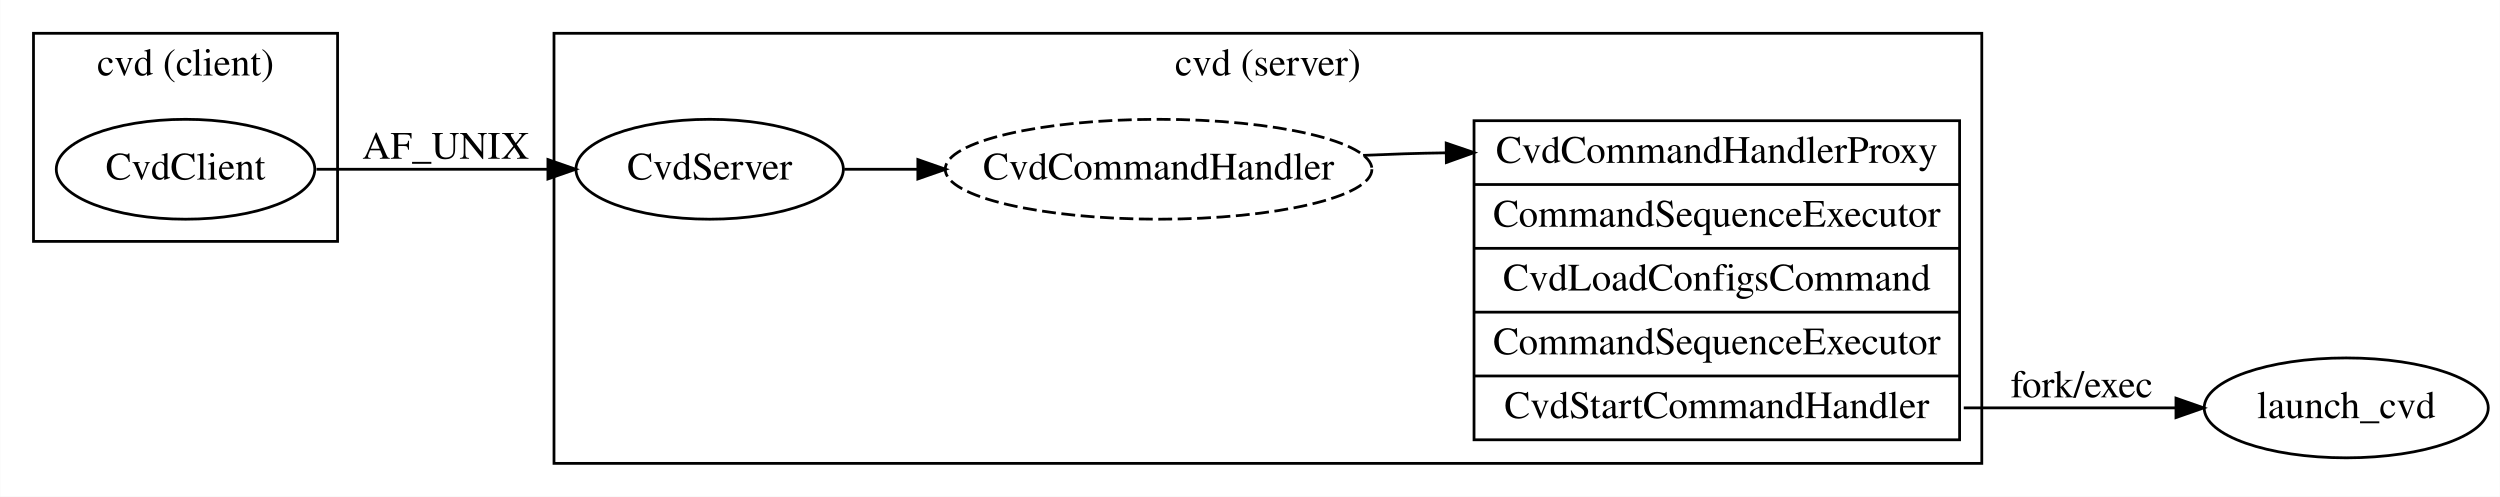
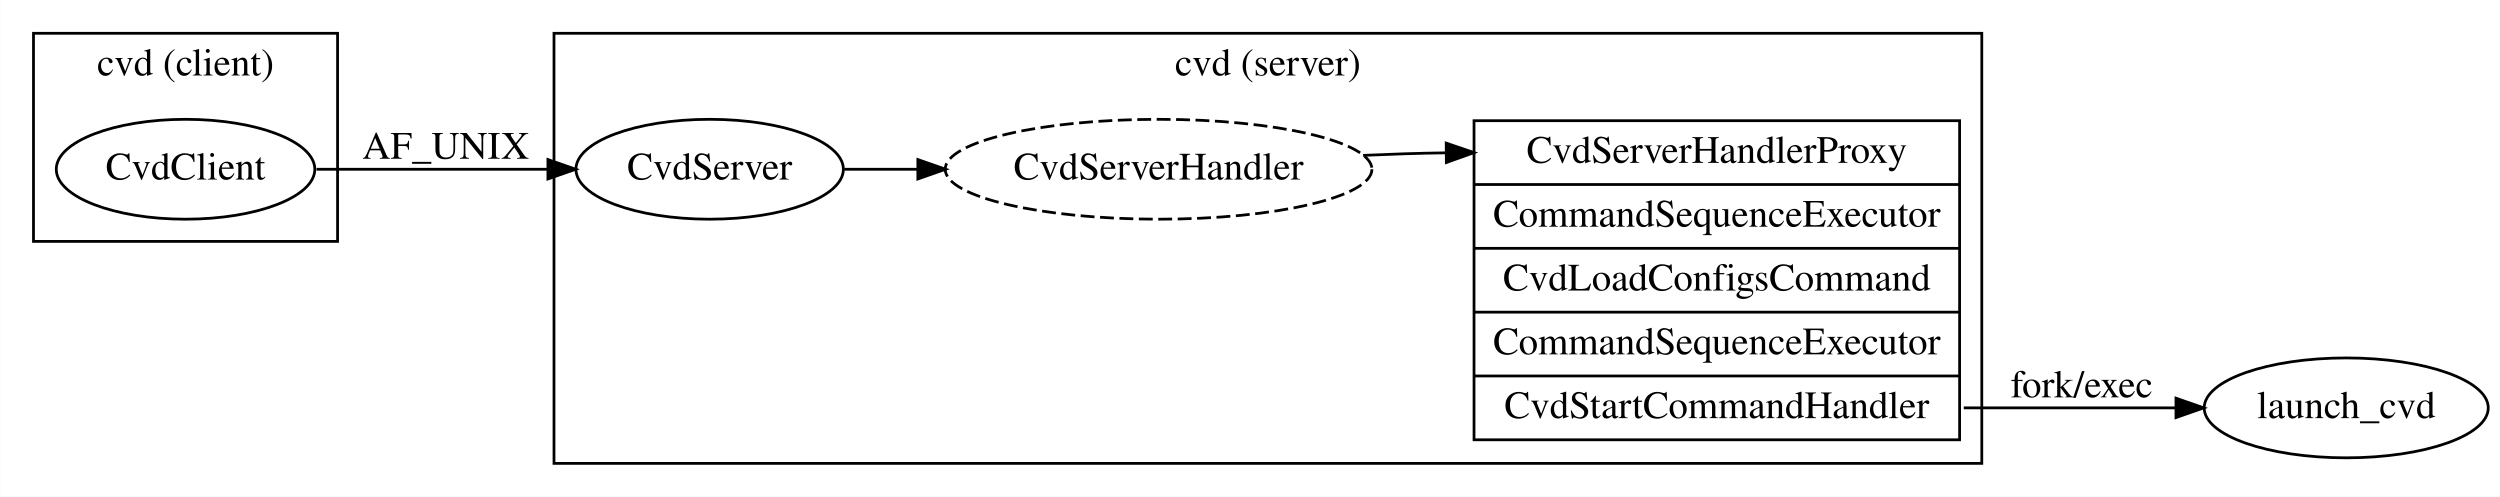
<svg xmlns="http://www.w3.org/2000/svg" width="901pt" height="179pt" viewBox="0.00 0.00 900.86 179.00">
  <g id="graph0" class="graph" transform="scale(1 1) rotate(0) translate(4 175)">
    <polygon fill="white" stroke="transparent" points="-4,4 -4,-175 896.86,-175 896.86,4 -4,4" />
    <g id="clust1" class="cluster">
      <polygon fill="none" stroke="black" points="8,-88 8,-163 117.59,-163 117.59,-88 8,-88" />
      <text text-anchor="middle" x="62.8" y="-147.8" font-family="Times,serif" font-size="14.00">cvd (client)</text>
    </g>
    <g id="clust2" class="cluster">
      <polygon fill="none" stroke="black" points="195.59,-8 195.59,-163 710.17,-163 710.17,-8 195.59,-8" />
      <text text-anchor="middle" x="452.88" y="-147.8" font-family="Times,serif" font-size="14.00">cvd (server)</text>
    </g>
    <g id="node1" class="node">
      <ellipse fill="none" stroke="black" cx="62.8" cy="-114" rx="46.59" ry="18" />
      <text text-anchor="middle" x="62.8" y="-110.3" font-family="Times,serif" font-size="14.00">CvdClient</text>
    </g>
    <g id="node2" class="node">
      <ellipse fill="none" stroke="black" cx="251.69" cy="-114" rx="48.19" ry="18" />
      <text text-anchor="middle" x="251.69" y="-110.3" font-family="Times,serif" font-size="14.00">CvdServer</text>
    </g>
    <g id="edge1" class="edge">
      <path fill="none" stroke="black" d="M109.99,-114C135.2,-114 166.64,-114 193.39,-114" />
      <polygon fill="black" stroke="black" points="193.4,-117.5 203.4,-114 193.4,-110.5 193.4,-117.5" />
      <text text-anchor="middle" x="156.59" y="-117.8" font-family="Times,serif" font-size="14.00">AF_UNIX</text>
    </g>
    <g id="node3" class="node">
      <ellipse fill="none" stroke="black" stroke-dasharray="5,2" cx="413.48" cy="-114" rx="76.89" ry="18" />
-       <text text-anchor="middle" x="413.48" y="-110.3" font-family="Times,serif" font-size="14.00">CvdCommandHandler</text>
+       <text text-anchor="middle" x="413.48" y="-110.3" font-family="Times,serif" font-size="14.00">CvdServerHandler</text>
    </g>
    <g id="edge2" class="edge">
      <path fill="none" stroke="black" d="M300.2,-114C308.55,-114 317.48,-114 326.5,-114" />
      <polygon fill="black" stroke="black" points="326.72,-117.5 336.72,-114 326.72,-110.5 326.72,-117.5" />
    </g>
    <g id="node4" class="node">
      <polygon fill="none" stroke="black" points="527.17,-16.5 527.17,-131.5 702.17,-131.5 702.17,-16.5 527.17,-16.5" />
-       <text text-anchor="middle" x="614.67" y="-116.3" font-family="Times,serif" font-size="14.00">CvdCommandHandlerProxy</text>
+       <text text-anchor="middle" x="614.67" y="-116.3" font-family="Times,serif" font-size="14.00">CvdServerHandlerProxy</text>
      <polyline fill="none" stroke="black" points="527.17,-108.5 702.17,-108.5 " />
      <text text-anchor="middle" x="614.67" y="-93.3" font-family="Times,serif" font-size="14.00">CommandSequenceExecutor</text>
      <polyline fill="none" stroke="black" points="527.17,-85.5 702.17,-85.5 " />
      <text text-anchor="middle" x="614.67" y="-70.3" font-family="Times,serif" font-size="14.00">CvdLoadConfigsCommand</text>
      <polyline fill="none" stroke="black" points="527.17,-62.5 702.17,-62.5 " />
      <text text-anchor="middle" x="614.67" y="-47.3" font-family="Times,serif" font-size="14.00">CommandSequenceExecutor</text>
      <polyline fill="none" stroke="black" points="527.17,-39.5 702.17,-39.5 " />
      <text text-anchor="middle" x="614.67" y="-24.3" font-family="Times,serif" font-size="14.00">CvdStartCommandHandler</text>
    </g>
    <g id="edge3" class="edge">
      <path fill="none" stroke="black" d="M487.19,-119.01C497.06,-119.45 507.18,-119.78 517.03,-119.92" />
      <polygon fill="black" stroke="black" points="517.14,-123.42 527.17,-120 517.2,-116.43 517.14,-123.42" />
    </g>
    <g id="node5" class="node">
      <ellipse fill="none" stroke="black" cx="841.51" cy="-28" rx="51.19" ry="18" />
      <text text-anchor="middle" x="841.51" y="-24.3" font-family="Times,serif" font-size="14.00">launch_cvd</text>
    </g>
    <g id="edge4" class="edge">
      <path fill="none" stroke="black" d="M703.67,-28C728.61,-28 756.1,-28 779.86,-28" />
      <polygon fill="black" stroke="black" points="780.15,-31.5 790.15,-28 780.15,-24.5 780.15,-31.5" />
      <text text-anchor="middle" x="746.17" y="-31.8" font-family="Times,serif" font-size="14.00">fork/exec</text>
    </g>
  </g>
</svg>
